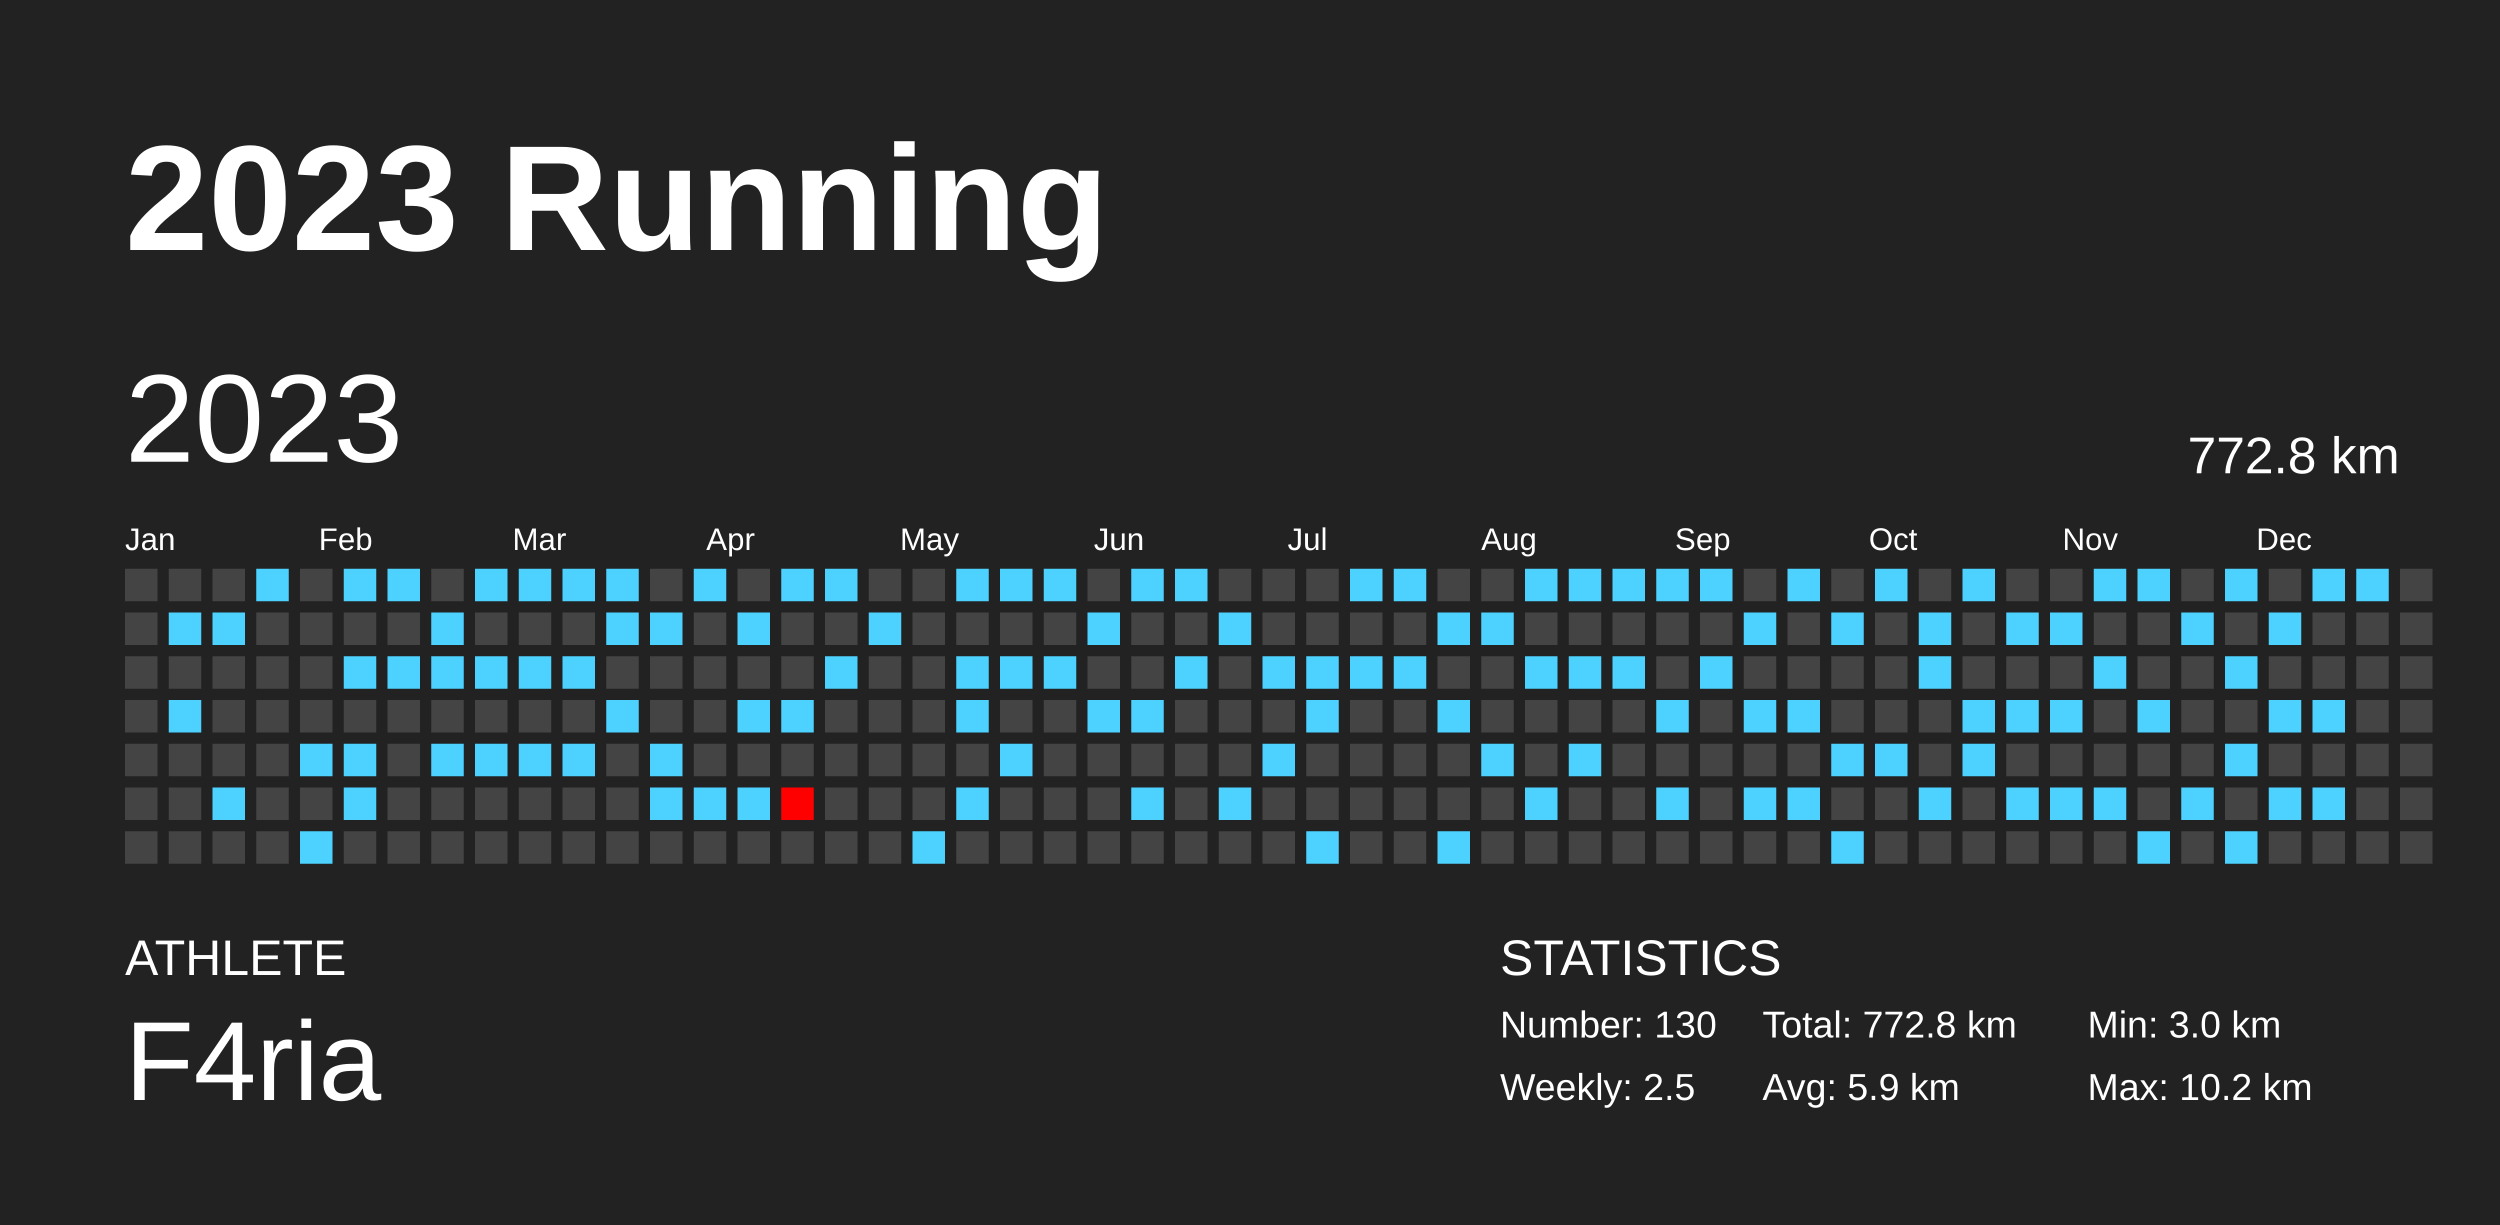
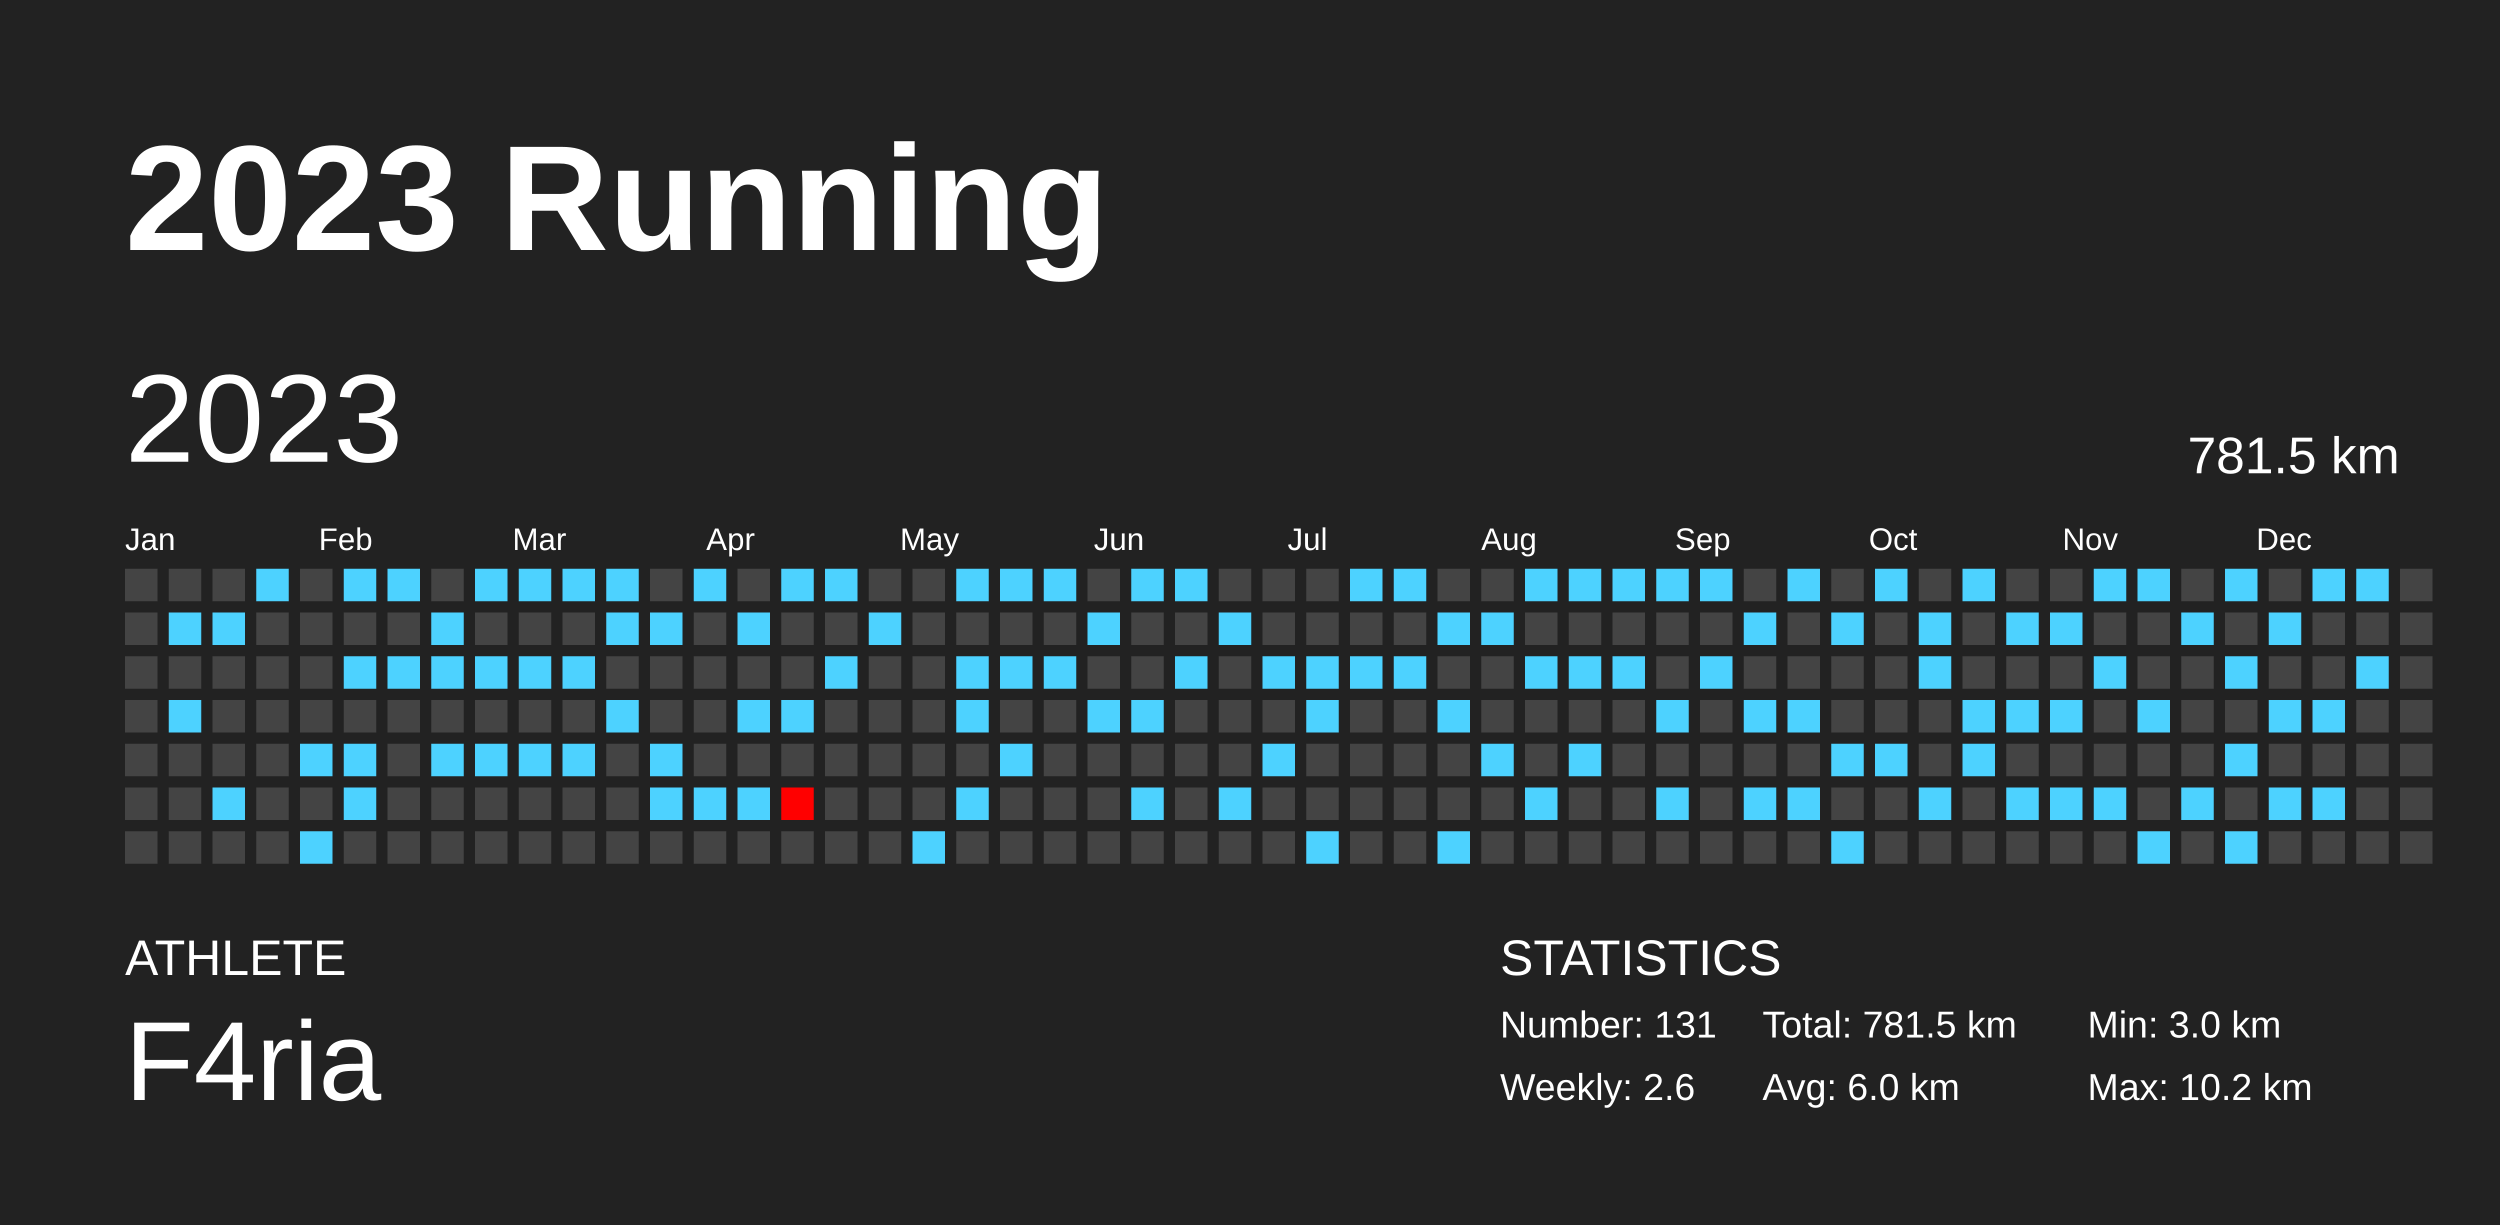
<svg xmlns="http://www.w3.org/2000/svg" baseProfile="full" height="98mm" version="1.1" viewBox="0,0,200,98" width="200mm">
  <defs />
  <rect fill="#222222" height="98" width="200" x="0" y="0" />
  <text fill="#FFFFFF" style="font-size:12px; font-family:Arial; font-weight:bold;" x="10" y="20">2023 Running</text>
  <text fill="#FFFFFF" style="font-size:4px; font-family:Arial" x="10" y="78">ATHLETE</text>
  <text fill="#FFFFFF" style="font-size:9px; font-family:Arial" x="10" y="88">F4ria</text>
  <text fill="#FFFFFF" style="font-size:4px; font-family:Arial" x="120" y="78">STATISTICS</text>
-   <text fill="#FFFFFF" style="font-size:3px; font-family:Arial" x="120" y="83">Number: 130</text>
-   <text fill="#FFFFFF" style="font-size:3px; font-family:Arial" x="120" y="88">Weekly: 2.5</text>
-   <text fill="#FFFFFF" style="font-size:3px; font-family:Arial" x="141" y="83">Total: 772.8 km</text>
-   <text fill="#FFFFFF" style="font-size:3px; font-family:Arial" x="141" y="88">Avg: 5.9 km</text>
+   <text fill="#FFFFFF" style="font-size:3px; font-family:Arial" x="120" y="83">Number: 131</text>
+   <text fill="#FFFFFF" style="font-size:3px; font-family:Arial" x="120" y="88">Weekly: 2.6</text>
+   <text fill="#FFFFFF" style="font-size:3px; font-family:Arial" x="141" y="83">Total: 781.5 km</text>
+   <text fill="#FFFFFF" style="font-size:3px; font-family:Arial" x="141" y="88">Avg: 6.0 km</text>
  <text fill="#FFFFFF" style="font-size:3px; font-family:Arial" x="167" y="83">Min: 3.0 km</text>
  <text fill="#FFFFFF" style="font-size:3px; font-family:Arial" x="167" y="88">Max: 10.2 km</text>
  <text dominant-baseline="hanging" fill="#FFFFFF" style="font-size:10.0px; font-family:Arial;" x="10" y="30">2023</text>
-   <text dominant-baseline="hanging" fill="#FFFFFF" style="font-size:4.125px; font-family:Arial;" x="175" y="35">772.8 km</text>
+   <text dominant-baseline="hanging" fill="#FFFFFF" style="font-size:4.125px; font-family:Arial;" x="175" y="35">781.5 km</text>
  <text fill="#FFFFFF" style="font-size:2.5px; font-family:Arial" x="10.0" y="44">Jan</text>
  <text fill="#FFFFFF" style="font-size:2.5px; font-family:Arial" x="25.5" y="44">Feb</text>
  <text fill="#FFFFFF" style="font-size:2.5px; font-family:Arial" x="41.0" y="44">Mar</text>
  <text fill="#FFFFFF" style="font-size:2.5px; font-family:Arial" x="56.5" y="44">Apr</text>
  <text fill="#FFFFFF" style="font-size:2.5px; font-family:Arial" x="72.0" y="44">May</text>
  <text fill="#FFFFFF" style="font-size:2.5px; font-family:Arial" x="87.5" y="44">Jun</text>
  <text fill="#FFFFFF" style="font-size:2.5px; font-family:Arial" x="103.0" y="44">Jul</text>
  <text fill="#FFFFFF" style="font-size:2.5px; font-family:Arial" x="118.5" y="44">Aug</text>
  <text fill="#FFFFFF" style="font-size:2.5px; font-family:Arial" x="134.0" y="44">Sep</text>
  <text fill="#FFFFFF" style="font-size:2.5px; font-family:Arial" x="149.5" y="44">Oct</text>
  <text fill="#FFFFFF" style="font-size:2.5px; font-family:Arial" x="165.0" y="44">Nov</text>
  <text fill="#FFFFFF" style="font-size:2.5px; font-family:Arial" x="180.5" y="44">Dec</text>
  <rect fill="#444444" height="2.6" width="2.6" x="10.0" y="45.5" />
  <rect fill="#444444" height="2.6" width="2.6" x="10.0" y="49.0" />
  <rect fill="#444444" height="2.6" width="2.6" x="10.0" y="52.5" />
  <rect fill="#444444" height="2.6" width="2.6" x="10.0" y="56.0" />
  <rect fill="#444444" height="2.6" width="2.6" x="10.0" y="59.5" />
  <rect fill="#444444" height="2.6" width="2.6" x="10.0" y="63.0" />
  <rect fill="#444444" height="2.6" width="2.6" x="10.0" y="66.5" />
  <rect fill="#444444" height="2.6" width="2.6" x="13.5" y="45.5" />
  <rect fill="#4dd2ff" height="2.6" width="2.6" x="13.5" y="49.0" />
  <rect fill="#444444" height="2.6" width="2.6" x="13.5" y="52.5" />
  <rect fill="#4dd2ff" height="2.6" width="2.6" x="13.5" y="56.0" />
  <rect fill="#444444" height="2.6" width="2.6" x="13.5" y="59.5" />
  <rect fill="#444444" height="2.6" width="2.6" x="13.5" y="63.0" />
  <rect fill="#444444" height="2.6" width="2.6" x="13.5" y="66.5" />
  <rect fill="#444444" height="2.6" width="2.6" x="17.0" y="45.5" />
  <rect fill="#4dd2ff" height="2.6" width="2.6" x="17.0" y="49.0" />
  <rect fill="#444444" height="2.6" width="2.6" x="17.0" y="52.5" />
  <rect fill="#444444" height="2.6" width="2.6" x="17.0" y="56.0" />
  <rect fill="#444444" height="2.6" width="2.6" x="17.0" y="59.5" />
  <rect fill="#4dd2ff" height="2.6" width="2.6" x="17.0" y="63.0" />
  <rect fill="#444444" height="2.6" width="2.6" x="17.0" y="66.5" />
  <rect fill="#4dd2ff" height="2.6" width="2.6" x="20.5" y="45.5" />
  <rect fill="#444444" height="2.6" width="2.6" x="20.5" y="49.0" />
  <rect fill="#444444" height="2.6" width="2.6" x="20.5" y="52.5" />
  <rect fill="#444444" height="2.6" width="2.6" x="20.5" y="56.0" />
  <rect fill="#444444" height="2.6" width="2.6" x="20.5" y="59.5" />
  <rect fill="#444444" height="2.6" width="2.6" x="20.5" y="63.0" />
  <rect fill="#444444" height="2.6" width="2.6" x="20.5" y="66.5" />
  <rect fill="#444444" height="2.6" width="2.6" x="24.0" y="45.5" />
  <rect fill="#444444" height="2.6" width="2.6" x="24.0" y="49.0" />
  <rect fill="#444444" height="2.6" width="2.6" x="24.0" y="52.5" />
  <rect fill="#444444" height="2.6" width="2.6" x="24.0" y="56.0" />
  <rect fill="#4dd2ff" height="2.6" width="2.6" x="24.0" y="59.5" />
  <rect fill="#444444" height="2.6" width="2.6" x="24.0" y="63.0" />
  <rect fill="#4dd2ff" height="2.6" width="2.6" x="24.0" y="66.5" />
  <rect fill="#4dd2ff" height="2.6" width="2.6" x="27.5" y="45.5" />
  <rect fill="#444444" height="2.6" width="2.6" x="27.5" y="49.0" />
  <rect fill="#4dd2ff" height="2.6" width="2.6" x="27.5" y="52.5" />
  <rect fill="#444444" height="2.6" width="2.6" x="27.5" y="56.0" />
  <rect fill="#4dd2ff" height="2.6" width="2.6" x="27.5" y="59.5" />
  <rect fill="#4dd2ff" height="2.6" width="2.6" x="27.5" y="63.0" />
  <rect fill="#444444" height="2.6" width="2.6" x="27.5" y="66.5" />
  <rect fill="#4dd2ff" height="2.6" width="2.6" x="31.0" y="45.5" />
  <rect fill="#444444" height="2.6" width="2.6" x="31.0" y="49.0" />
  <rect fill="#4dd2ff" height="2.6" width="2.6" x="31.0" y="52.5" />
  <rect fill="#444444" height="2.6" width="2.6" x="31.0" y="56.0" />
  <rect fill="#444444" height="2.6" width="2.6" x="31.0" y="59.5" />
  <rect fill="#444444" height="2.6" width="2.6" x="31.0" y="63.0" />
  <rect fill="#444444" height="2.6" width="2.6" x="31.0" y="66.5" />
  <rect fill="#444444" height="2.6" width="2.6" x="34.5" y="45.5" />
  <rect fill="#4dd2ff" height="2.6" width="2.6" x="34.5" y="49.0" />
  <rect fill="#4dd2ff" height="2.6" width="2.6" x="34.5" y="52.5" />
  <rect fill="#444444" height="2.6" width="2.6" x="34.5" y="56.0" />
  <rect fill="#4dd2ff" height="2.6" width="2.6" x="34.5" y="59.5" />
  <rect fill="#444444" height="2.6" width="2.6" x="34.5" y="63.0" />
  <rect fill="#444444" height="2.6" width="2.6" x="34.5" y="66.5" />
  <rect fill="#4dd2ff" height="2.6" width="2.6" x="38.0" y="45.5" />
  <rect fill="#444444" height="2.6" width="2.6" x="38.0" y="49.0" />
  <rect fill="#4dd2ff" height="2.6" width="2.6" x="38.0" y="52.5" />
  <rect fill="#444444" height="2.6" width="2.6" x="38.0" y="56.0" />
  <rect fill="#4dd2ff" height="2.6" width="2.6" x="38.0" y="59.5" />
  <rect fill="#444444" height="2.6" width="2.6" x="38.0" y="63.0" />
  <rect fill="#444444" height="2.6" width="2.6" x="38.0" y="66.5" />
  <rect fill="#4dd2ff" height="2.6" width="2.6" x="41.5" y="45.5" />
  <rect fill="#444444" height="2.6" width="2.6" x="41.5" y="49.0" />
  <rect fill="#4dd2ff" height="2.6" width="2.6" x="41.5" y="52.5" />
  <rect fill="#444444" height="2.6" width="2.6" x="41.5" y="56.0" />
  <rect fill="#4dd2ff" height="2.6" width="2.6" x="41.5" y="59.5" />
  <rect fill="#444444" height="2.6" width="2.6" x="41.5" y="63.0" />
  <rect fill="#444444" height="2.6" width="2.6" x="41.5" y="66.5" />
  <rect fill="#4dd2ff" height="2.6" width="2.6" x="45.0" y="45.5" />
  <rect fill="#444444" height="2.6" width="2.6" x="45.0" y="49.0" />
  <rect fill="#4dd2ff" height="2.6" width="2.6" x="45.0" y="52.5" />
  <rect fill="#444444" height="2.6" width="2.6" x="45.0" y="56.0" />
  <rect fill="#4dd2ff" height="2.6" width="2.6" x="45.0" y="59.5" />
  <rect fill="#444444" height="2.6" width="2.6" x="45.0" y="63.0" />
  <rect fill="#444444" height="2.6" width="2.6" x="45.0" y="66.5" />
  <rect fill="#4dd2ff" height="2.6" width="2.6" x="48.5" y="45.5" />
  <rect fill="#4dd2ff" height="2.6" width="2.6" x="48.5" y="49.0" />
  <rect fill="#444444" height="2.6" width="2.6" x="48.5" y="52.5" />
  <rect fill="#4dd2ff" height="2.6" width="2.6" x="48.5" y="56.0" />
  <rect fill="#444444" height="2.6" width="2.6" x="48.5" y="59.5" />
  <rect fill="#444444" height="2.6" width="2.6" x="48.5" y="63.0" />
  <rect fill="#444444" height="2.6" width="2.6" x="48.5" y="66.5" />
  <rect fill="#444444" height="2.6" width="2.6" x="52.0" y="45.5" />
  <rect fill="#4dd2ff" height="2.6" width="2.6" x="52.0" y="49.0" />
  <rect fill="#444444" height="2.6" width="2.6" x="52.0" y="52.5" />
  <rect fill="#444444" height="2.6" width="2.6" x="52.0" y="56.0" />
  <rect fill="#4dd2ff" height="2.6" width="2.6" x="52.0" y="59.5" />
  <rect fill="#4dd2ff" height="2.6" width="2.6" x="52.0" y="63.0" />
  <rect fill="#444444" height="2.6" width="2.6" x="52.0" y="66.5" />
  <rect fill="#4dd2ff" height="2.6" width="2.6" x="55.5" y="45.5" />
  <rect fill="#444444" height="2.6" width="2.6" x="55.5" y="49.0" />
  <rect fill="#444444" height="2.6" width="2.6" x="55.5" y="52.5" />
  <rect fill="#444444" height="2.6" width="2.6" x="55.5" y="56.0" />
  <rect fill="#444444" height="2.6" width="2.6" x="55.5" y="59.5" />
  <rect fill="#4dd2ff" height="2.6" width="2.6" x="55.5" y="63.0" />
  <rect fill="#444444" height="2.6" width="2.6" x="55.5" y="66.5" />
  <rect fill="#444444" height="2.6" width="2.6" x="59.0" y="45.5" />
  <rect fill="#4dd2ff" height="2.6" width="2.6" x="59.0" y="49.0" />
  <rect fill="#444444" height="2.6" width="2.6" x="59.0" y="52.5" />
  <rect fill="#4dd2ff" height="2.6" width="2.6" x="59.0" y="56.0" />
  <rect fill="#444444" height="2.6" width="2.6" x="59.0" y="59.5" />
  <rect fill="#4dd2ff" height="2.6" width="2.6" x="59.0" y="63.0" />
  <rect fill="#444444" height="2.6" width="2.6" x="59.0" y="66.5" />
  <rect fill="#4dd2ff" height="2.6" width="2.6" x="62.5" y="45.5" />
  <rect fill="#444444" height="2.6" width="2.6" x="62.5" y="49.0" />
  <rect fill="#444444" height="2.6" width="2.6" x="62.5" y="52.5" />
  <rect fill="#4dd2ff" height="2.6" width="2.6" x="62.5" y="56.0" />
  <rect fill="#444444" height="2.6" width="2.6" x="62.5" y="59.5" />
  <rect fill="#ff0000" height="2.6" width="2.6" x="62.5" y="63.0" />
  <rect fill="#444444" height="2.6" width="2.6" x="62.5" y="66.5" />
  <rect fill="#4dd2ff" height="2.6" width="2.6" x="66.0" y="45.5" />
  <rect fill="#444444" height="2.6" width="2.6" x="66.0" y="49.0" />
  <rect fill="#4dd2ff" height="2.6" width="2.6" x="66.0" y="52.5" />
  <rect fill="#444444" height="2.6" width="2.6" x="66.0" y="56.0" />
  <rect fill="#444444" height="2.6" width="2.6" x="66.0" y="59.5" />
  <rect fill="#444444" height="2.6" width="2.6" x="66.0" y="63.0" />
  <rect fill="#444444" height="2.6" width="2.6" x="66.0" y="66.5" />
  <rect fill="#444444" height="2.6" width="2.6" x="69.5" y="45.5" />
  <rect fill="#4dd2ff" height="2.6" width="2.6" x="69.5" y="49.0" />
  <rect fill="#444444" height="2.6" width="2.6" x="69.5" y="52.5" />
  <rect fill="#444444" height="2.6" width="2.6" x="69.5" y="56.0" />
  <rect fill="#444444" height="2.6" width="2.6" x="69.5" y="59.5" />
  <rect fill="#444444" height="2.6" width="2.6" x="69.5" y="63.0" />
  <rect fill="#444444" height="2.6" width="2.6" x="69.5" y="66.5" />
  <rect fill="#444444" height="2.6" width="2.6" x="73.0" y="45.5" />
  <rect fill="#444444" height="2.6" width="2.6" x="73.0" y="49.0" />
  <rect fill="#444444" height="2.6" width="2.6" x="73.0" y="52.5" />
  <rect fill="#444444" height="2.6" width="2.6" x="73.0" y="56.0" />
  <rect fill="#444444" height="2.6" width="2.6" x="73.0" y="59.5" />
  <rect fill="#444444" height="2.6" width="2.6" x="73.0" y="63.0" />
  <rect fill="#4dd2ff" height="2.6" width="2.6" x="73.0" y="66.5" />
  <rect fill="#4dd2ff" height="2.6" width="2.6" x="76.5" y="45.5" />
  <rect fill="#444444" height="2.6" width="2.6" x="76.5" y="49.0" />
  <rect fill="#4dd2ff" height="2.6" width="2.6" x="76.5" y="52.5" />
  <rect fill="#4dd2ff" height="2.6" width="2.6" x="76.5" y="56.0" />
  <rect fill="#444444" height="2.6" width="2.6" x="76.5" y="59.5" />
  <rect fill="#4dd2ff" height="2.6" width="2.6" x="76.5" y="63.0" />
  <rect fill="#444444" height="2.6" width="2.6" x="76.5" y="66.5" />
  <rect fill="#4dd2ff" height="2.6" width="2.6" x="80.0" y="45.5" />
  <rect fill="#444444" height="2.6" width="2.6" x="80.0" y="49.0" />
  <rect fill="#4dd2ff" height="2.6" width="2.6" x="80.0" y="52.5" />
  <rect fill="#444444" height="2.6" width="2.6" x="80.0" y="56.0" />
  <rect fill="#4dd2ff" height="2.6" width="2.6" x="80.0" y="59.5" />
  <rect fill="#444444" height="2.6" width="2.6" x="80.0" y="63.0" />
  <rect fill="#444444" height="2.6" width="2.6" x="80.0" y="66.5" />
  <rect fill="#4dd2ff" height="2.6" width="2.6" x="83.5" y="45.5" />
  <rect fill="#444444" height="2.6" width="2.6" x="83.5" y="49.0" />
  <rect fill="#4dd2ff" height="2.6" width="2.6" x="83.5" y="52.5" />
  <rect fill="#444444" height="2.6" width="2.6" x="83.5" y="56.0" />
  <rect fill="#444444" height="2.6" width="2.6" x="83.5" y="59.5" />
  <rect fill="#444444" height="2.6" width="2.6" x="83.5" y="63.0" />
  <rect fill="#444444" height="2.6" width="2.6" x="83.5" y="66.5" />
  <rect fill="#444444" height="2.6" width="2.6" x="87.0" y="45.5" />
  <rect fill="#4dd2ff" height="2.6" width="2.6" x="87.0" y="49.0" />
  <rect fill="#444444" height="2.6" width="2.6" x="87.0" y="52.5" />
  <rect fill="#4dd2ff" height="2.6" width="2.6" x="87.0" y="56.0" />
  <rect fill="#444444" height="2.6" width="2.6" x="87.0" y="59.5" />
  <rect fill="#444444" height="2.6" width="2.6" x="87.0" y="63.0" />
  <rect fill="#444444" height="2.6" width="2.6" x="87.0" y="66.5" />
  <rect fill="#4dd2ff" height="2.6" width="2.6" x="90.5" y="45.5" />
  <rect fill="#444444" height="2.6" width="2.6" x="90.5" y="49.0" />
  <rect fill="#444444" height="2.6" width="2.6" x="90.5" y="52.5" />
  <rect fill="#4dd2ff" height="2.6" width="2.6" x="90.5" y="56.0" />
  <rect fill="#444444" height="2.6" width="2.6" x="90.5" y="59.5" />
  <rect fill="#4dd2ff" height="2.6" width="2.6" x="90.5" y="63.0" />
  <rect fill="#444444" height="2.6" width="2.6" x="90.5" y="66.5" />
  <rect fill="#4dd2ff" height="2.6" width="2.6" x="94.0" y="45.5" />
  <rect fill="#444444" height="2.6" width="2.6" x="94.0" y="49.0" />
  <rect fill="#4dd2ff" height="2.6" width="2.6" x="94.0" y="52.5" />
  <rect fill="#444444" height="2.6" width="2.6" x="94.0" y="56.0" />
  <rect fill="#444444" height="2.6" width="2.6" x="94.0" y="59.5" />
  <rect fill="#444444" height="2.6" width="2.6" x="94.0" y="63.0" />
  <rect fill="#444444" height="2.6" width="2.6" x="94.0" y="66.5" />
  <rect fill="#444444" height="2.6" width="2.6" x="97.5" y="45.5" />
  <rect fill="#4dd2ff" height="2.6" width="2.6" x="97.5" y="49.0" />
  <rect fill="#444444" height="2.6" width="2.6" x="97.5" y="52.5" />
  <rect fill="#444444" height="2.6" width="2.6" x="97.5" y="56.0" />
  <rect fill="#444444" height="2.6" width="2.6" x="97.5" y="59.5" />
  <rect fill="#4dd2ff" height="2.6" width="2.6" x="97.5" y="63.0" />
  <rect fill="#444444" height="2.6" width="2.6" x="97.5" y="66.5" />
  <rect fill="#444444" height="2.6" width="2.6" x="101.0" y="45.5" />
  <rect fill="#444444" height="2.6" width="2.6" x="101.0" y="49.0" />
  <rect fill="#4dd2ff" height="2.6" width="2.6" x="101.0" y="52.5" />
  <rect fill="#444444" height="2.6" width="2.6" x="101.0" y="56.0" />
  <rect fill="#4dd2ff" height="2.6" width="2.6" x="101.0" y="59.5" />
  <rect fill="#444444" height="2.6" width="2.6" x="101.0" y="63.0" />
  <rect fill="#444444" height="2.6" width="2.6" x="101.0" y="66.5" />
  <rect fill="#444444" height="2.6" width="2.6" x="104.5" y="45.5" />
  <rect fill="#444444" height="2.6" width="2.6" x="104.5" y="49.0" />
  <rect fill="#4dd2ff" height="2.6" width="2.6" x="104.5" y="52.5" />
  <rect fill="#4dd2ff" height="2.6" width="2.6" x="104.5" y="56.0" />
  <rect fill="#444444" height="2.6" width="2.6" x="104.5" y="59.5" />
  <rect fill="#444444" height="2.6" width="2.6" x="104.5" y="63.0" />
  <rect fill="#4dd2ff" height="2.6" width="2.6" x="104.5" y="66.5" />
  <rect fill="#4dd2ff" height="2.6" width="2.6" x="108.0" y="45.5" />
  <rect fill="#444444" height="2.6" width="2.6" x="108.0" y="49.0" />
  <rect fill="#4dd2ff" height="2.6" width="2.6" x="108.0" y="52.5" />
  <rect fill="#444444" height="2.6" width="2.6" x="108.0" y="56.0" />
  <rect fill="#444444" height="2.6" width="2.6" x="108.0" y="59.5" />
  <rect fill="#444444" height="2.6" width="2.6" x="108.0" y="63.0" />
  <rect fill="#444444" height="2.6" width="2.6" x="108.0" y="66.5" />
  <rect fill="#4dd2ff" height="2.6" width="2.6" x="111.5" y="45.5" />
  <rect fill="#444444" height="2.6" width="2.6" x="111.5" y="49.0" />
  <rect fill="#4dd2ff" height="2.6" width="2.6" x="111.5" y="52.5" />
  <rect fill="#444444" height="2.6" width="2.6" x="111.5" y="56.0" />
  <rect fill="#444444" height="2.6" width="2.6" x="111.5" y="59.5" />
  <rect fill="#444444" height="2.6" width="2.6" x="111.5" y="63.0" />
  <rect fill="#444444" height="2.6" width="2.6" x="111.5" y="66.5" />
  <rect fill="#444444" height="2.6" width="2.6" x="115.0" y="45.5" />
  <rect fill="#4dd2ff" height="2.6" width="2.6" x="115.0" y="49.0" />
  <rect fill="#444444" height="2.6" width="2.6" x="115.0" y="52.5" />
  <rect fill="#4dd2ff" height="2.6" width="2.6" x="115.0" y="56.0" />
  <rect fill="#444444" height="2.6" width="2.6" x="115.0" y="59.5" />
  <rect fill="#444444" height="2.6" width="2.6" x="115.0" y="63.0" />
  <rect fill="#4dd2ff" height="2.6" width="2.6" x="115.0" y="66.5" />
  <rect fill="#444444" height="2.6" width="2.6" x="118.5" y="45.5" />
  <rect fill="#4dd2ff" height="2.6" width="2.6" x="118.5" y="49.0" />
  <rect fill="#444444" height="2.6" width="2.6" x="118.5" y="52.5" />
  <rect fill="#444444" height="2.6" width="2.6" x="118.5" y="56.0" />
  <rect fill="#4dd2ff" height="2.6" width="2.6" x="118.5" y="59.5" />
  <rect fill="#444444" height="2.6" width="2.6" x="118.5" y="63.0" />
  <rect fill="#444444" height="2.6" width="2.6" x="118.5" y="66.5" />
  <rect fill="#4dd2ff" height="2.6" width="2.6" x="122.0" y="45.5" />
  <rect fill="#444444" height="2.6" width="2.6" x="122.0" y="49.0" />
  <rect fill="#4dd2ff" height="2.6" width="2.6" x="122.0" y="52.5" />
  <rect fill="#444444" height="2.6" width="2.6" x="122.0" y="56.0" />
  <rect fill="#444444" height="2.6" width="2.6" x="122.0" y="59.5" />
  <rect fill="#4dd2ff" height="2.6" width="2.6" x="122.0" y="63.0" />
  <rect fill="#444444" height="2.6" width="2.6" x="122.0" y="66.5" />
  <rect fill="#4dd2ff" height="2.6" width="2.6" x="125.5" y="45.5" />
  <rect fill="#444444" height="2.6" width="2.6" x="125.5" y="49.0" />
  <rect fill="#4dd2ff" height="2.6" width="2.6" x="125.5" y="52.5" />
  <rect fill="#444444" height="2.6" width="2.6" x="125.5" y="56.0" />
  <rect fill="#4dd2ff" height="2.6" width="2.6" x="125.5" y="59.5" />
  <rect fill="#444444" height="2.6" width="2.6" x="125.5" y="63.0" />
  <rect fill="#444444" height="2.6" width="2.6" x="125.5" y="66.5" />
  <rect fill="#4dd2ff" height="2.6" width="2.6" x="129.0" y="45.5" />
  <rect fill="#444444" height="2.6" width="2.6" x="129.0" y="49.0" />
  <rect fill="#4dd2ff" height="2.6" width="2.6" x="129.0" y="52.5" />
  <rect fill="#444444" height="2.6" width="2.6" x="129.0" y="56.0" />
  <rect fill="#444444" height="2.6" width="2.6" x="129.0" y="59.5" />
  <rect fill="#444444" height="2.6" width="2.6" x="129.0" y="63.0" />
  <rect fill="#444444" height="2.6" width="2.6" x="129.0" y="66.5" />
  <rect fill="#4dd2ff" height="2.6" width="2.6" x="132.5" y="45.5" />
  <rect fill="#444444" height="2.6" width="2.6" x="132.5" y="49.0" />
  <rect fill="#444444" height="2.6" width="2.6" x="132.5" y="52.5" />
  <rect fill="#4dd2ff" height="2.6" width="2.6" x="132.5" y="56.0" />
  <rect fill="#444444" height="2.6" width="2.6" x="132.5" y="59.5" />
  <rect fill="#4dd2ff" height="2.6" width="2.6" x="132.5" y="63.0" />
  <rect fill="#444444" height="2.6" width="2.6" x="132.5" y="66.5" />
  <rect fill="#4dd2ff" height="2.6" width="2.6" x="136.0" y="45.5" />
  <rect fill="#444444" height="2.6" width="2.6" x="136.0" y="49.0" />
  <rect fill="#4dd2ff" height="2.6" width="2.6" x="136.0" y="52.5" />
  <rect fill="#444444" height="2.6" width="2.6" x="136.0" y="56.0" />
  <rect fill="#444444" height="2.6" width="2.6" x="136.0" y="59.5" />
  <rect fill="#444444" height="2.6" width="2.6" x="136.0" y="63.0" />
  <rect fill="#444444" height="2.6" width="2.6" x="136.0" y="66.5" />
  <rect fill="#444444" height="2.6" width="2.6" x="139.5" y="45.5" />
  <rect fill="#4dd2ff" height="2.6" width="2.6" x="139.5" y="49.0" />
  <rect fill="#444444" height="2.6" width="2.6" x="139.5" y="52.5" />
  <rect fill="#4dd2ff" height="2.6" width="2.6" x="139.5" y="56.0" />
  <rect fill="#444444" height="2.6" width="2.6" x="139.5" y="59.5" />
  <rect fill="#4dd2ff" height="2.6" width="2.6" x="139.5" y="63.0" />
  <rect fill="#444444" height="2.6" width="2.6" x="139.5" y="66.5" />
  <rect fill="#4dd2ff" height="2.6" width="2.6" x="143.0" y="45.5" />
  <rect fill="#444444" height="2.6" width="2.6" x="143.0" y="49.0" />
  <rect fill="#444444" height="2.6" width="2.6" x="143.0" y="52.5" />
  <rect fill="#4dd2ff" height="2.6" width="2.6" x="143.0" y="56.0" />
  <rect fill="#444444" height="2.6" width="2.6" x="143.0" y="59.5" />
  <rect fill="#4dd2ff" height="2.6" width="2.6" x="143.0" y="63.0" />
  <rect fill="#444444" height="2.6" width="2.6" x="143.0" y="66.5" />
  <rect fill="#444444" height="2.6" width="2.6" x="146.5" y="45.5" />
  <rect fill="#4dd2ff" height="2.6" width="2.6" x="146.5" y="49.0" />
  <rect fill="#444444" height="2.6" width="2.6" x="146.5" y="52.5" />
  <rect fill="#444444" height="2.6" width="2.6" x="146.5" y="56.0" />
  <rect fill="#4dd2ff" height="2.6" width="2.6" x="146.5" y="59.5" />
  <rect fill="#444444" height="2.6" width="2.6" x="146.5" y="63.0" />
  <rect fill="#4dd2ff" height="2.6" width="2.6" x="146.5" y="66.5" />
  <rect fill="#4dd2ff" height="2.6" width="2.6" x="150.0" y="45.5" />
  <rect fill="#444444" height="2.6" width="2.6" x="150.0" y="49.0" />
  <rect fill="#444444" height="2.6" width="2.6" x="150.0" y="52.5" />
  <rect fill="#444444" height="2.6" width="2.6" x="150.0" y="56.0" />
  <rect fill="#4dd2ff" height="2.6" width="2.6" x="150.0" y="59.5" />
  <rect fill="#444444" height="2.6" width="2.6" x="150.0" y="63.0" />
  <rect fill="#444444" height="2.6" width="2.6" x="150.0" y="66.5" />
  <rect fill="#444444" height="2.6" width="2.6" x="153.5" y="45.5" />
  <rect fill="#4dd2ff" height="2.6" width="2.6" x="153.5" y="49.0" />
  <rect fill="#4dd2ff" height="2.6" width="2.6" x="153.5" y="52.5" />
  <rect fill="#444444" height="2.6" width="2.6" x="153.5" y="56.0" />
  <rect fill="#444444" height="2.6" width="2.6" x="153.5" y="59.5" />
  <rect fill="#4dd2ff" height="2.6" width="2.6" x="153.5" y="63.0" />
  <rect fill="#444444" height="2.6" width="2.6" x="153.5" y="66.5" />
  <rect fill="#4dd2ff" height="2.6" width="2.6" x="157.0" y="45.5" />
  <rect fill="#444444" height="2.6" width="2.6" x="157.0" y="49.0" />
  <rect fill="#444444" height="2.6" width="2.6" x="157.0" y="52.5" />
  <rect fill="#4dd2ff" height="2.6" width="2.6" x="157.0" y="56.0" />
  <rect fill="#4dd2ff" height="2.6" width="2.6" x="157.0" y="59.5" />
  <rect fill="#444444" height="2.6" width="2.6" x="157.0" y="63.0" />
  <rect fill="#444444" height="2.6" width="2.6" x="157.0" y="66.5" />
  <rect fill="#444444" height="2.6" width="2.6" x="160.5" y="45.5" />
  <rect fill="#4dd2ff" height="2.6" width="2.6" x="160.5" y="49.0" />
  <rect fill="#444444" height="2.6" width="2.6" x="160.5" y="52.5" />
  <rect fill="#4dd2ff" height="2.6" width="2.6" x="160.5" y="56.0" />
  <rect fill="#444444" height="2.6" width="2.6" x="160.5" y="59.5" />
  <rect fill="#4dd2ff" height="2.6" width="2.6" x="160.5" y="63.0" />
  <rect fill="#444444" height="2.6" width="2.6" x="160.5" y="66.5" />
  <rect fill="#444444" height="2.6" width="2.6" x="164.0" y="45.5" />
  <rect fill="#4dd2ff" height="2.6" width="2.6" x="164.0" y="49.0" />
  <rect fill="#444444" height="2.6" width="2.6" x="164.0" y="52.5" />
  <rect fill="#4dd2ff" height="2.6" width="2.6" x="164.0" y="56.0" />
  <rect fill="#444444" height="2.6" width="2.6" x="164.0" y="59.5" />
  <rect fill="#4dd2ff" height="2.6" width="2.6" x="164.0" y="63.0" />
  <rect fill="#444444" height="2.6" width="2.6" x="164.0" y="66.5" />
  <rect fill="#4dd2ff" height="2.6" width="2.6" x="167.5" y="45.5" />
  <rect fill="#444444" height="2.6" width="2.6" x="167.5" y="49.0" />
  <rect fill="#4dd2ff" height="2.6" width="2.6" x="167.5" y="52.5" />
  <rect fill="#444444" height="2.6" width="2.6" x="167.5" y="56.0" />
  <rect fill="#444444" height="2.6" width="2.6" x="167.5" y="59.5" />
  <rect fill="#4dd2ff" height="2.6" width="2.6" x="167.5" y="63.0" />
  <rect fill="#444444" height="2.6" width="2.6" x="167.5" y="66.5" />
  <rect fill="#4dd2ff" height="2.6" width="2.6" x="171.0" y="45.5" />
  <rect fill="#444444" height="2.6" width="2.6" x="171.0" y="49.0" />
  <rect fill="#444444" height="2.6" width="2.6" x="171.0" y="52.5" />
  <rect fill="#4dd2ff" height="2.6" width="2.6" x="171.0" y="56.0" />
  <rect fill="#444444" height="2.6" width="2.6" x="171.0" y="59.5" />
  <rect fill="#444444" height="2.6" width="2.6" x="171.0" y="63.0" />
  <rect fill="#4dd2ff" height="2.6" width="2.6" x="171.0" y="66.5" />
  <rect fill="#444444" height="2.6" width="2.6" x="174.5" y="45.5" />
  <rect fill="#4dd2ff" height="2.6" width="2.6" x="174.5" y="49.0" />
  <rect fill="#444444" height="2.6" width="2.6" x="174.5" y="52.5" />
  <rect fill="#444444" height="2.6" width="2.6" x="174.5" y="56.0" />
  <rect fill="#444444" height="2.6" width="2.6" x="174.5" y="59.5" />
  <rect fill="#4dd2ff" height="2.6" width="2.6" x="174.5" y="63.0" />
  <rect fill="#444444" height="2.6" width="2.6" x="174.5" y="66.5" />
  <rect fill="#4dd2ff" height="2.6" width="2.6" x="178.0" y="45.5" />
  <rect fill="#444444" height="2.6" width="2.6" x="178.0" y="49.0" />
  <rect fill="#4dd2ff" height="2.6" width="2.6" x="178.0" y="52.5" />
  <rect fill="#444444" height="2.6" width="2.6" x="178.0" y="56.0" />
  <rect fill="#4dd2ff" height="2.6" width="2.6" x="178.0" y="59.5" />
  <rect fill="#444444" height="2.6" width="2.6" x="178.0" y="63.0" />
  <rect fill="#4dd2ff" height="2.6" width="2.6" x="178.0" y="66.5" />
  <rect fill="#444444" height="2.6" width="2.6" x="181.5" y="45.5" />
  <rect fill="#4dd2ff" height="2.6" width="2.6" x="181.5" y="49.0" />
  <rect fill="#444444" height="2.6" width="2.6" x="181.5" y="52.5" />
  <rect fill="#4dd2ff" height="2.6" width="2.6" x="181.5" y="56.0" />
  <rect fill="#444444" height="2.6" width="2.6" x="181.5" y="59.5" />
  <rect fill="#4dd2ff" height="2.6" width="2.6" x="181.5" y="63.0" />
  <rect fill="#444444" height="2.6" width="2.6" x="181.5" y="66.5" />
  <rect fill="#4dd2ff" height="2.6" width="2.6" x="185.0" y="45.5" />
  <rect fill="#444444" height="2.6" width="2.6" x="185.0" y="49.0" />
  <rect fill="#444444" height="2.6" width="2.6" x="185.0" y="52.5" />
  <rect fill="#4dd2ff" height="2.6" width="2.6" x="185.0" y="56.0" />
  <rect fill="#444444" height="2.6" width="2.6" x="185.0" y="59.5" />
  <rect fill="#4dd2ff" height="2.6" width="2.6" x="185.0" y="63.0" />
  <rect fill="#444444" height="2.6" width="2.6" x="185.0" y="66.5" />
  <rect fill="#4dd2ff" height="2.6" width="2.6" x="188.5" y="45.5" />
  <rect fill="#444444" height="2.6" width="2.6" x="188.5" y="49.0" />
-   <rect fill="#444444" height="2.6" width="2.6" x="188.5" y="52.5" />
+   <rect fill="#4dd2ff" height="2.6" width="2.6" x="188.5" y="52.5" />
  <rect fill="#444444" height="2.6" width="2.6" x="188.5" y="56.0" />
  <rect fill="#444444" height="2.6" width="2.6" x="188.5" y="59.5" />
  <rect fill="#444444" height="2.6" width="2.6" x="188.5" y="63.0" />
  <rect fill="#444444" height="2.6" width="2.6" x="188.5" y="66.5" />
  <rect fill="#444444" height="2.6" width="2.6" x="192.0" y="45.5" />
  <rect fill="#444444" height="2.6" width="2.6" x="192.0" y="49.0" />
  <rect fill="#444444" height="2.6" width="2.6" x="192.0" y="52.5" />
  <rect fill="#444444" height="2.6" width="2.6" x="192.0" y="56.0" />
  <rect fill="#444444" height="2.6" width="2.6" x="192.0" y="59.5" />
  <rect fill="#444444" height="2.6" width="2.6" x="192.0" y="63.0" />
  <rect fill="#444444" height="2.6" width="2.6" x="192.0" y="66.5" />
</svg>
